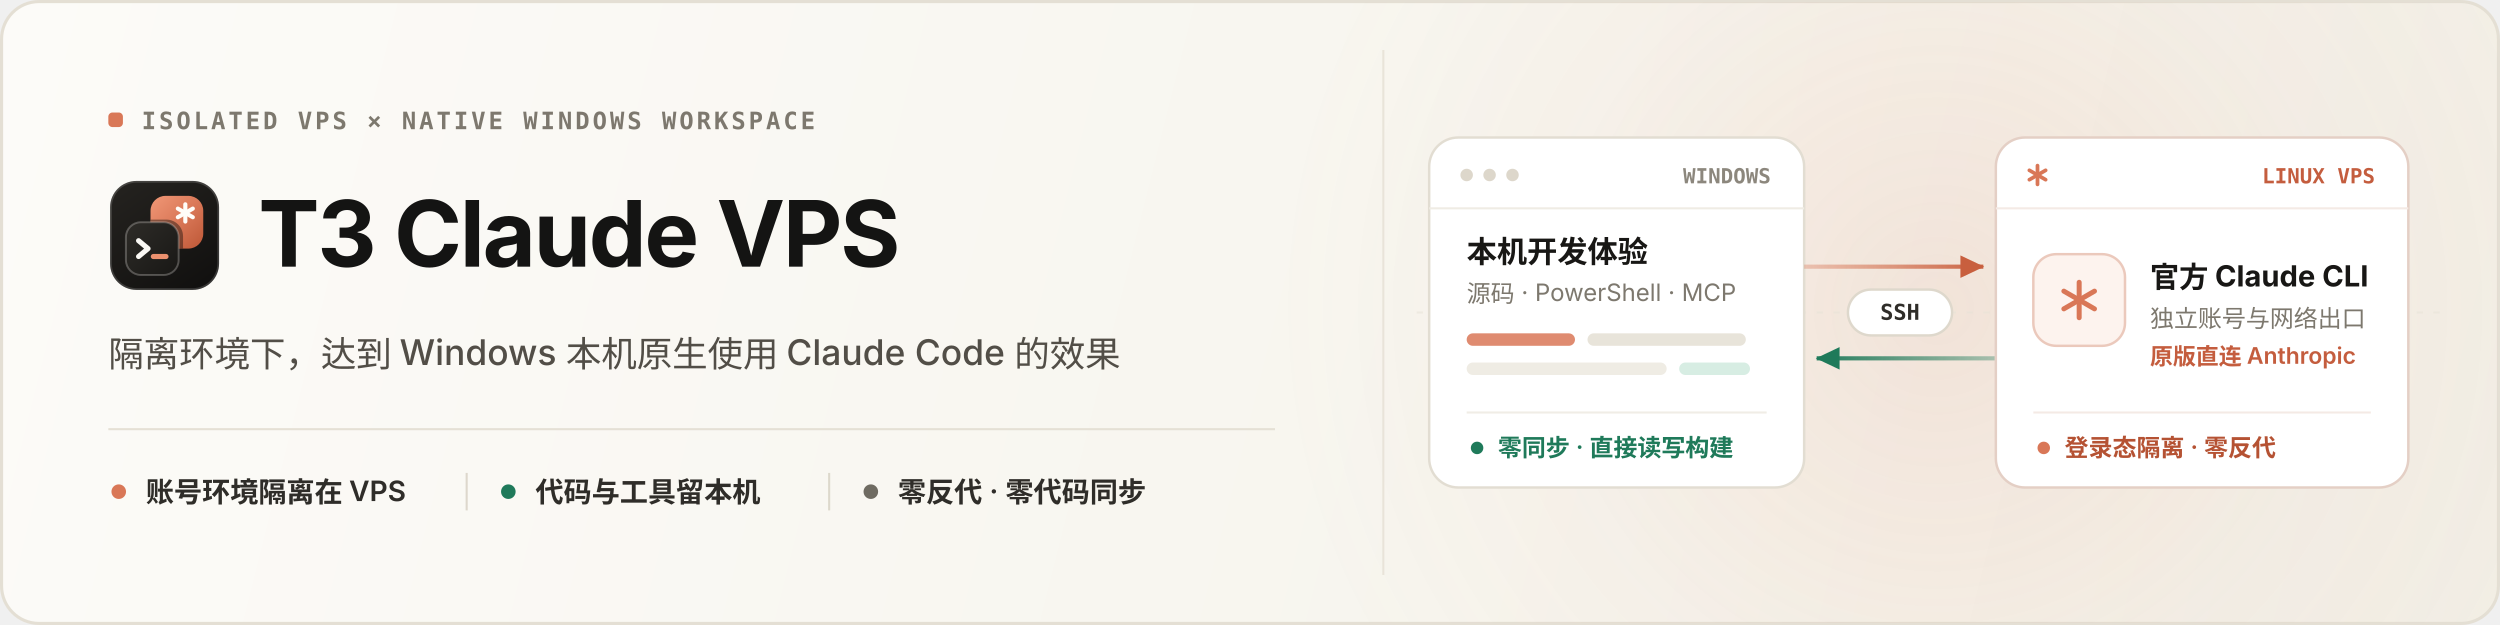
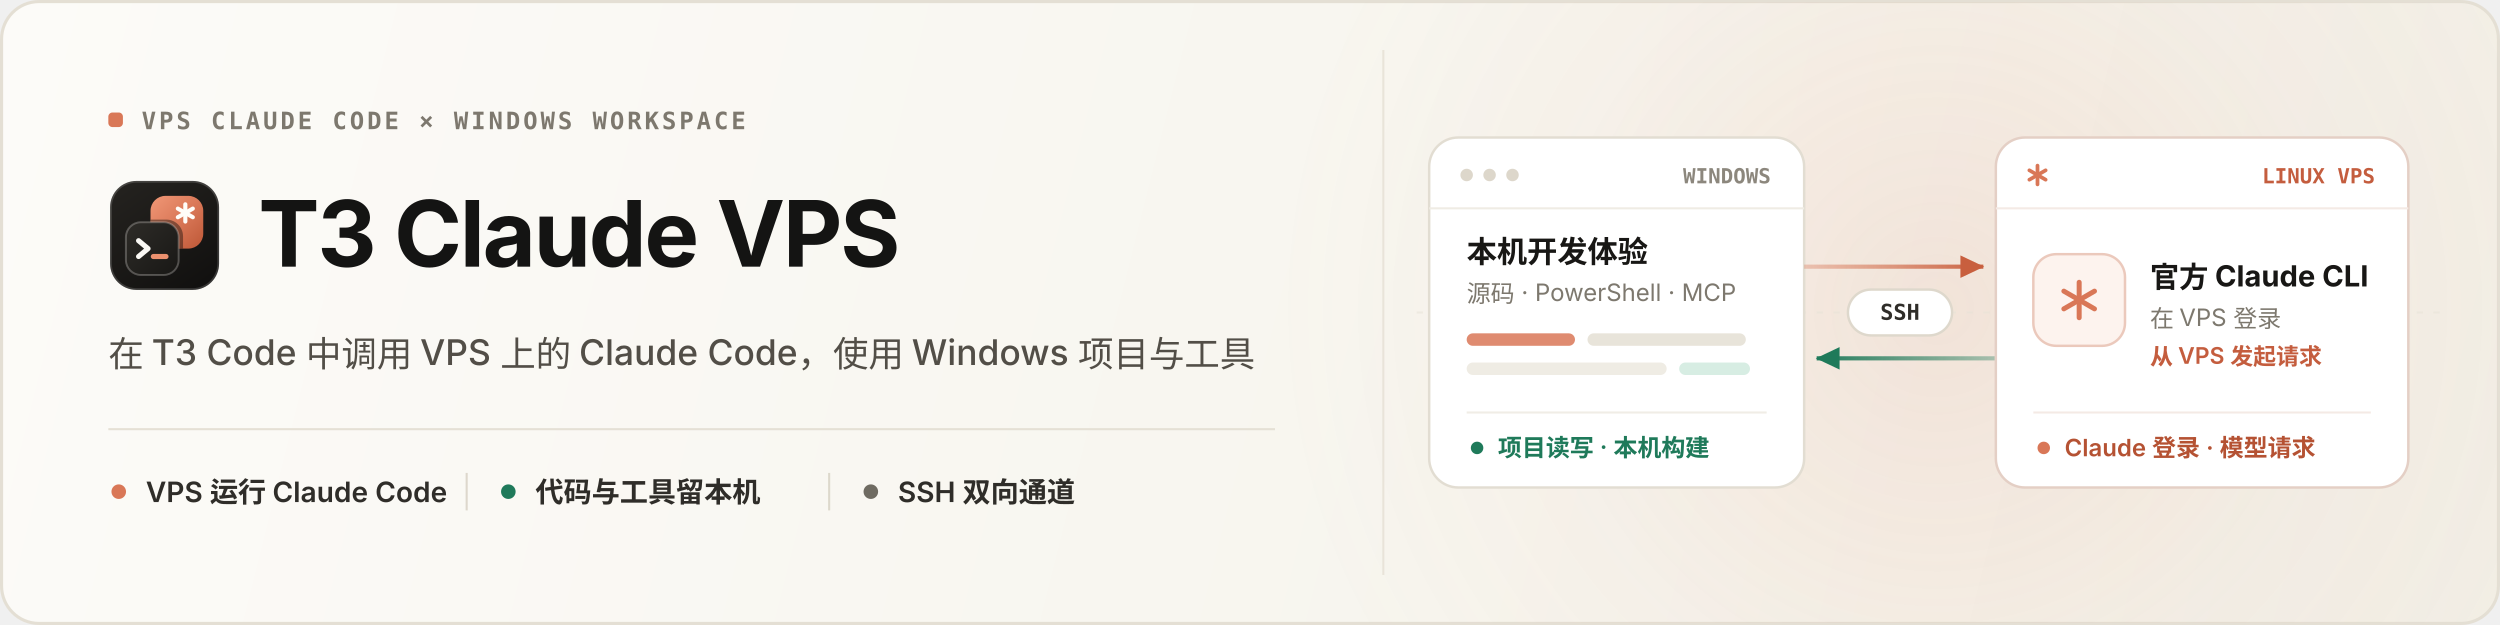
<svg xmlns="http://www.w3.org/2000/svg" width="1200" height="300" viewBox="0 0 1200 300" fill="none" role="img" aria-labelledby="title desc">
  <defs>
    <linearGradient id="canvasL" x1="0" y1="0" x2="1200" y2="300" gradientUnits="userSpaceOnUse">
      <stop offset="0%" stop-color="#FCFBF8" />
      <stop offset="60%" stop-color="#F7F5EE" />
      <stop offset="100%" stop-color="#F2EEE5" />
    </linearGradient>
    <radialGradient id="warmWashL" cx="930" cy="148" r="320" gradientUnits="userSpaceOnUse">
      <stop offset="0%" stop-color="#D97757" stop-opacity="0.12" />
      <stop offset="60%" stop-color="#D97757" stop-opacity="0.03" />
      <stop offset="100%" stop-color="#D97757" stop-opacity="0" />
    </radialGradient>
    <linearGradient id="iconBgL" x1="10" y1="0" x2="54" y2="64" gradientUnits="userSpaceOnUse">
      <stop offset="0%" stop-color="#24221F" />
      <stop offset="100%" stop-color="#11100F" />
    </linearGradient>
    <linearGradient id="vpsTileL" x1="24" y1="9" x2="54" y2="40" gradientUnits="userSpaceOnUse">
      <stop offset="0%" stop-color="#F19877" />
      <stop offset="52%" stop-color="#D97757" />
      <stop offset="100%" stop-color="#BD5736" />
    </linearGradient>
    <linearGradient id="localTileL" x1="10" y1="24" x2="40" y2="55" gradientUnits="userSpaceOnUse">
      <stop offset="0%" stop-color="#2E2C28" />
      <stop offset="100%" stop-color="#181715" />
    </linearGradient>
    <linearGradient id="railWarmL" x1="866" y1="128" x2="956" y2="128" gradientUnits="userSpaceOnUse">
      <stop offset="0%" stop-color="#D97757" stop-opacity="0.35" />
      <stop offset="100%" stop-color="#C85F3E" />
    </linearGradient>
    <linearGradient id="railSageL" x1="958" y1="172" x2="868" y2="172" gradientUnits="userSpaceOnUse">
      <stop offset="0%" stop-color="#1F7A5A" stop-opacity="0.35" />
      <stop offset="100%" stop-color="#1F7A5A" />
    </linearGradient>
    <clipPath id="iconVpsClipL">
      <rect x="24" y="9.5" width="30" height="30" rx="8.5" />
    </clipPath>
    <marker id="arrTerraL" markerWidth="7" markerHeight="7" refX="6" refY="3.5" orient="auto">
      <path d="M0.5 0.8L6.2 3.5L0.5 6.2Z" fill="#C85F3E" />
    </marker>
    <marker id="arrSageL" markerWidth="7" markerHeight="7" refX="6" refY="3.5" orient="auto">
      <path d="M0.5 0.8L6.2 3.5L0.5 6.2Z" fill="#1F7A5A" />
    </marker>
  </defs>
  <rect x="0.75" y="0.75" width="1198.5" height="298.5" rx="18" fill="url(#canvasL)" stroke="#E4DFD4" stroke-width="1.5" />
  <rect x="1" y="1" width="1198" height="298" rx="18" fill="url(#warmWashL)" />
  <g stroke="#E6E1D6" stroke-width="1" opacity="0.85">
    <line x1="664" y1="24" x2="664" y2="276" />
    <line x1="680" y1="150" x2="1172" y2="150" stroke-dasharray="3 5" opacity="0.6" />
  </g>
  <g font-family="-apple-system, BlinkMacSystemFont, 'Segoe UI', 'PingFang SC', 'Hiragino Sans GB', 'Microsoft YaHei', sans-serif">
    <rect x="52" y="54" width="7" height="7" rx="2" fill="#D97757" />
-     <text x="68" y="62" font-family="ui-monospace, 'SFMono-Regular', 'Cascadia Code', 'JetBrains Mono', Consolas, monospace" font-size="11.5" font-weight="600" letter-spacing="1.4" fill="#7D786E">ISOLATED VPS  ×  NATIVE WINDOWS WORKSPACE</text>
+     <text x="68" y="62" font-family="ui-monospace, 'SFMono-Regular', 'Cascadia Code', 'JetBrains Mono', Consolas, monospace" font-size="11.5" font-weight="600" letter-spacing="1.4" fill="#7D786E">VPS CLAUDE CODE  ×  WINDOWS WORKSPACE</text>
    <g transform="translate(52 86) scale(0.84375)">
      <rect x="1" y="1" width="62" height="62" rx="15" fill="url(#iconBgL)" />
      <rect x="1.5" y="1.5" width="61" height="61" rx="14.5" stroke="#FFFFFF" stroke-opacity="0.16" stroke-width="1" />
      <rect x="24" y="9.5" width="30" height="30" rx="8.5" fill="url(#vpsTileL)" />
      <g transform="translate(43.8 19.2)" stroke="#FFFDF9" stroke-width="2.35" stroke-linecap="round">
        <line x1="0" y1="-4.9" x2="0" y2="4.9" />
        <line x1="-4.25" y1="-2.45" x2="4.25" y2="2.45" />
        <line x1="4.25" y1="-2.45" x2="-4.25" y2="2.45" />
      </g>
      <g clip-path="url(#iconVpsClipL)">
        <rect x="11.5" y="23" width="31" height="31" rx="9.5" fill="#0B0A09" fill-opacity="0.42" />
      </g>
      <rect x="10" y="24.5" width="30" height="30" rx="8.5" fill="url(#localTileL)" stroke="#FAF8F4" stroke-opacity="0.26" stroke-width="1.1" />
      <path d="M17.2 35L22.6 39.5L17.2 44" stroke="#FAF8F4" stroke-width="2.9" stroke-linecap="round" stroke-linejoin="round" />
      <line x1="25.6" y1="44" x2="32.8" y2="44" stroke="#EC916F" stroke-width="2.9" stroke-linecap="round" />
    </g>
    <text x="124" y="128" font-size="44" font-weight="750" letter-spacing="-1" fill="#141413">T3 Claude VPS</text>
-     <text x="52" y="176" font-size="17" font-weight="500" fill="#524E47">隔离环境下，达到 Windows 本机原生使用 Claude Code 的效果</text>
+     <text x="52" y="176" font-size="17" font-weight="500" fill="#524E47">在 T3 Code 中调用 VPS 上的 Claude Code，使用 Windows 项目与工具</text>
    <line x1="52" y1="206" x2="612" y2="206" stroke="#E5E0D5" stroke-width="1" />
    <circle cx="57" cy="236" r="3.5" fill="#D97757" />
-     <text x="70" y="241" font-size="13.5" font-weight="600" fill="#2F2D29">账号环境隔离在 VPS</text>
+     <text x="70" y="241" font-size="13.5" font-weight="600" fill="#2F2D29">VPS 运行 Claude Code</text>
    <line x1="224" y1="227" x2="224" y2="245" stroke="#DDD8CC" stroke-width="1" />
    <circle cx="244" cy="236" r="3.5" fill="#1F7A5A" />
    <text x="257" y="241" font-size="13.5" font-weight="600" fill="#2F2D29">代码与工具留本机</text>
    <line x1="398" y1="227" x2="398" y2="245" stroke="#DDD8CC" stroke-width="1" />
    <circle cx="418" cy="236" r="3.5" fill="#6F6B62" />
-     <text x="431" y="241" font-size="13.5" font-weight="600" fill="#2F2D29">零反代 · 零代码同步</text>
+     <text x="431" y="241" font-size="13.5" font-weight="600" fill="#2F2D29">SSH 双向通道</text>
  </g>
  <g font-family="-apple-system, BlinkMacSystemFont, 'Segoe UI', 'PingFang SC', 'Hiragino Sans GB', 'Microsoft YaHei', sans-serif">
    <rect x="686" y="66" width="180" height="168" rx="14" fill="#FFFFFF" stroke="#E2DDD2" stroke-width="1.2" />
    <circle cx="704" cy="84" r="3" fill="#DDD7CB" />
    <circle cx="715" cy="84" r="3" fill="#DDD7CB" />
    <circle cx="726" cy="84" r="3" fill="#DDD7CB" />
    <text x="850" y="88" text-anchor="end" font-family="ui-monospace, Consolas, monospace" font-size="10" font-weight="600" fill="#8C877D">WINDOWS</text>
    <line x1="686" y1="100" x2="866" y2="100" stroke="#EFECE4" stroke-width="1" />
    <text x="704" y="126" font-size="14.5" font-weight="700" fill="#181715">本机开发体验</text>
    <text x="704" y="145" font-size="11.5" fill="#7D786E">源码 · PowerShell · MCP</text>
    <rect x="704" y="160" width="52" height="6" rx="3" fill="#D97757" fill-opacity="0.85" />
    <rect x="762" y="160" width="76" height="6" rx="3" fill="#E8E4DA" />
    <rect x="704" y="174" width="96" height="6" rx="3" fill="#EFECE4" />
    <rect x="806" y="174" width="34" height="6" rx="3" fill="#D7EDE3" />
    <line x1="704" y1="198" x2="848" y2="198" stroke="#F0EDE6" stroke-width="1" />
    <circle cx="709" cy="215" r="3" fill="#1F7A5A" />
-     <text x="719" y="219" font-size="11.5" font-weight="600" fill="#1F7A5A">零同步 · 直接读写构建</text>
+     <text x="719" y="219" font-size="11.5" font-weight="600" fill="#1F7A5A">项目读写 · 本机构建</text>
    <path d="M866 128H952" stroke="url(#railWarmL)" stroke-width="2" marker-end="url(#arrTerraL)" />
    <path d="M958 172H872" stroke="url(#railSageL)" stroke-width="2" marker-end="url(#arrSageL)" />
    <rect x="887" y="139" width="50" height="22" rx="11" fill="#FFFFFF" stroke="#DED8CC" stroke-width="1.2" />
    <text x="912" y="153.5" text-anchor="middle" font-family="ui-monospace, Consolas, monospace" font-size="10.5" font-weight="700" fill="#2F2D29">SSH</text>
    <rect x="958" y="66" width="198" height="168" rx="14" fill="#FFFFFF" stroke="#E4CFC5" stroke-width="1.2" />
    <g transform="translate(978 84)" stroke="#D97757" stroke-width="1.8" stroke-linecap="round">
      <line x1="0" y1="-4.5" x2="0" y2="4.5" />
      <line x1="-3.9" y1="-2.25" x2="3.9" y2="2.25" />
      <line x1="3.9" y1="-2.25" x2="-3.9" y2="2.25" />
    </g>
    <text x="1140" y="88" text-anchor="end" font-family="ui-monospace, Consolas, monospace" font-size="10" font-weight="600" fill="#C45D3E">LINUX VPS</text>
    <line x1="958" y1="100" x2="1156" y2="100" stroke="#F4EAE5" stroke-width="1" />
    <rect x="976" y="122" width="44" height="44" rx="11" fill="#FDF3EE" stroke="#EBC9BC" stroke-width="1.2" />
    <g transform="translate(998 144)" stroke="#D97757" stroke-width="2.4" stroke-linecap="round">
      <line x1="0" y1="-8.5" x2="0" y2="8.5" />
      <line x1="-7.35" y1="-4.25" x2="7.35" y2="4.25" />
      <line x1="7.35" y1="-4.25" x2="-7.35" y2="4.25" />
    </g>
    <text x="1032" y="138" font-size="14" font-weight="700" fill="#181715">官方 Claude CLI</text>
-     <text x="1032" y="157" font-size="11.5" fill="#7D786E">独立账号与网络出口</text>
-     <text x="1032" y="175" font-size="11" font-weight="600" fill="#C45D3E">原版直连 Anthropic</text>
+     <text x="1032" y="157" font-size="11.5" fill="#7D786E">在 VPS 登录</text>
+     <text x="1032" y="175" font-size="11" font-weight="600" fill="#C45D3E">从 VPS 发起请求</text>
    <line x1="976" y1="198" x2="1138" y2="198" stroke="#F4EAE5" stroke-width="1" />
    <circle cx="981" cy="215" r="3" fill="#D97757" />
-     <text x="991" y="219" font-size="11.5" font-weight="600" fill="#B55233">登录态隔离 · 零反代</text>
+     <text x="991" y="219" font-size="11.5" font-weight="600" fill="#B55233">Claude 登录 · 模型请求</text>
  </g>
</svg>
